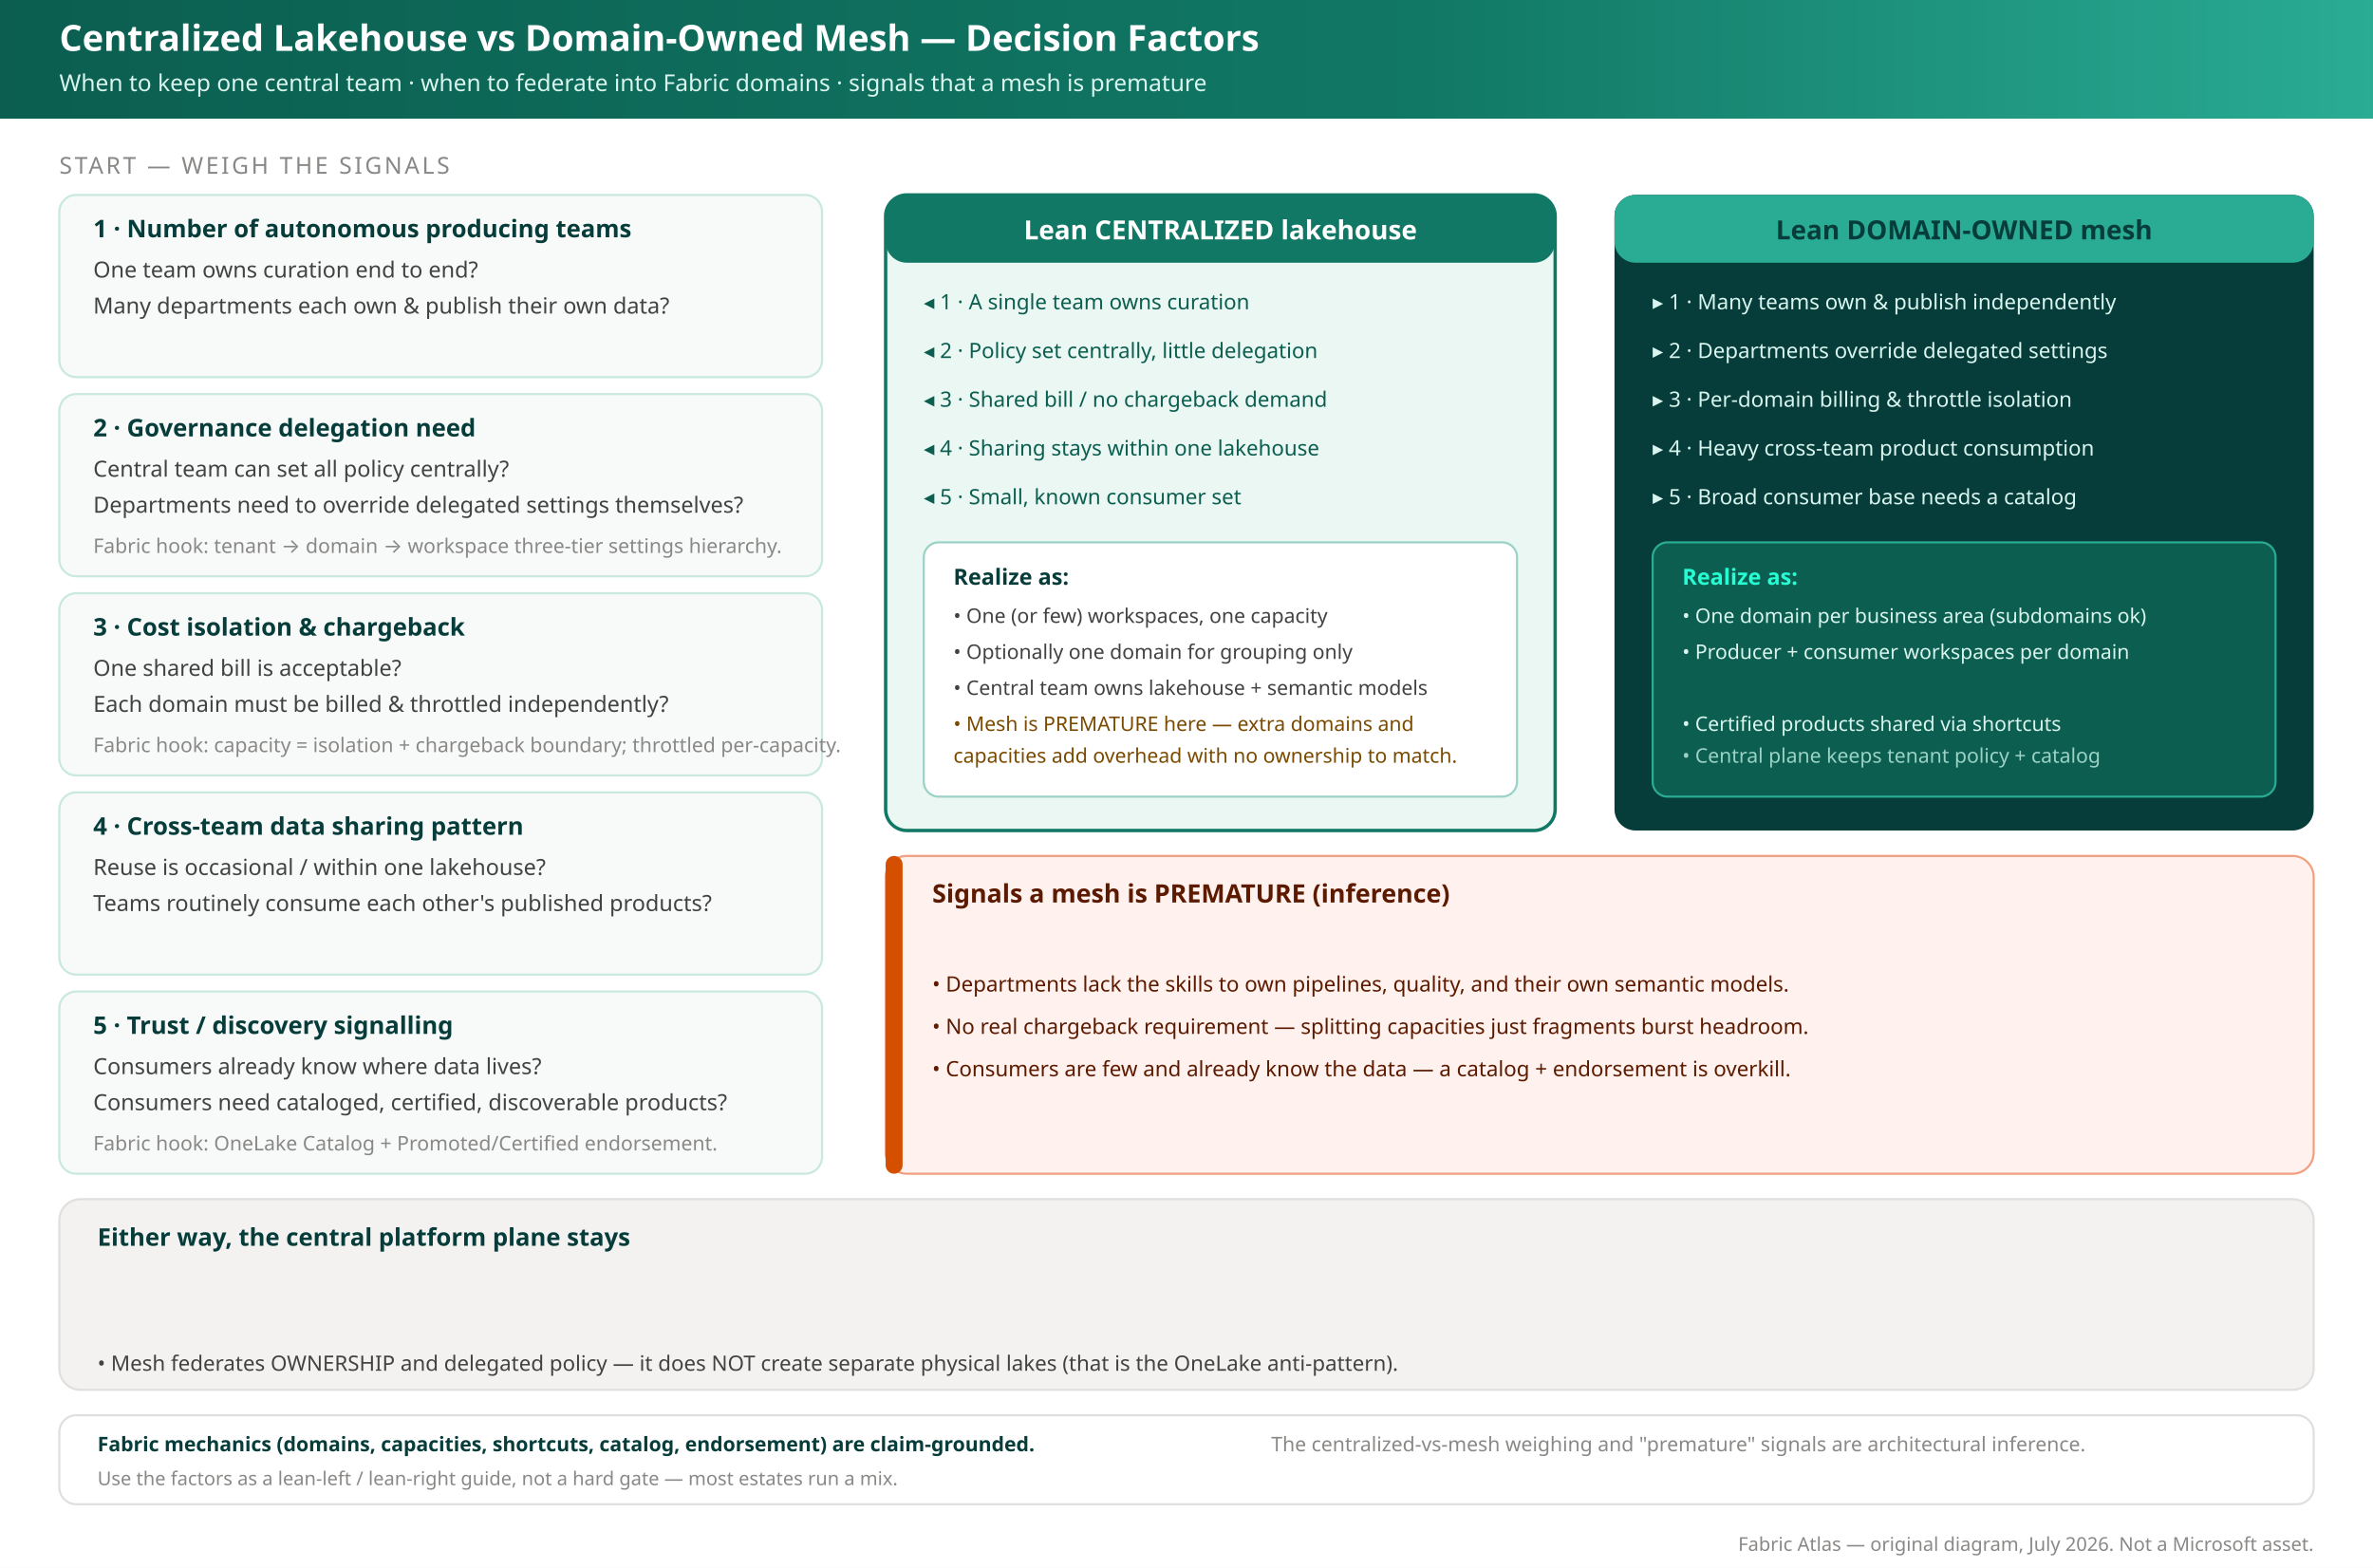
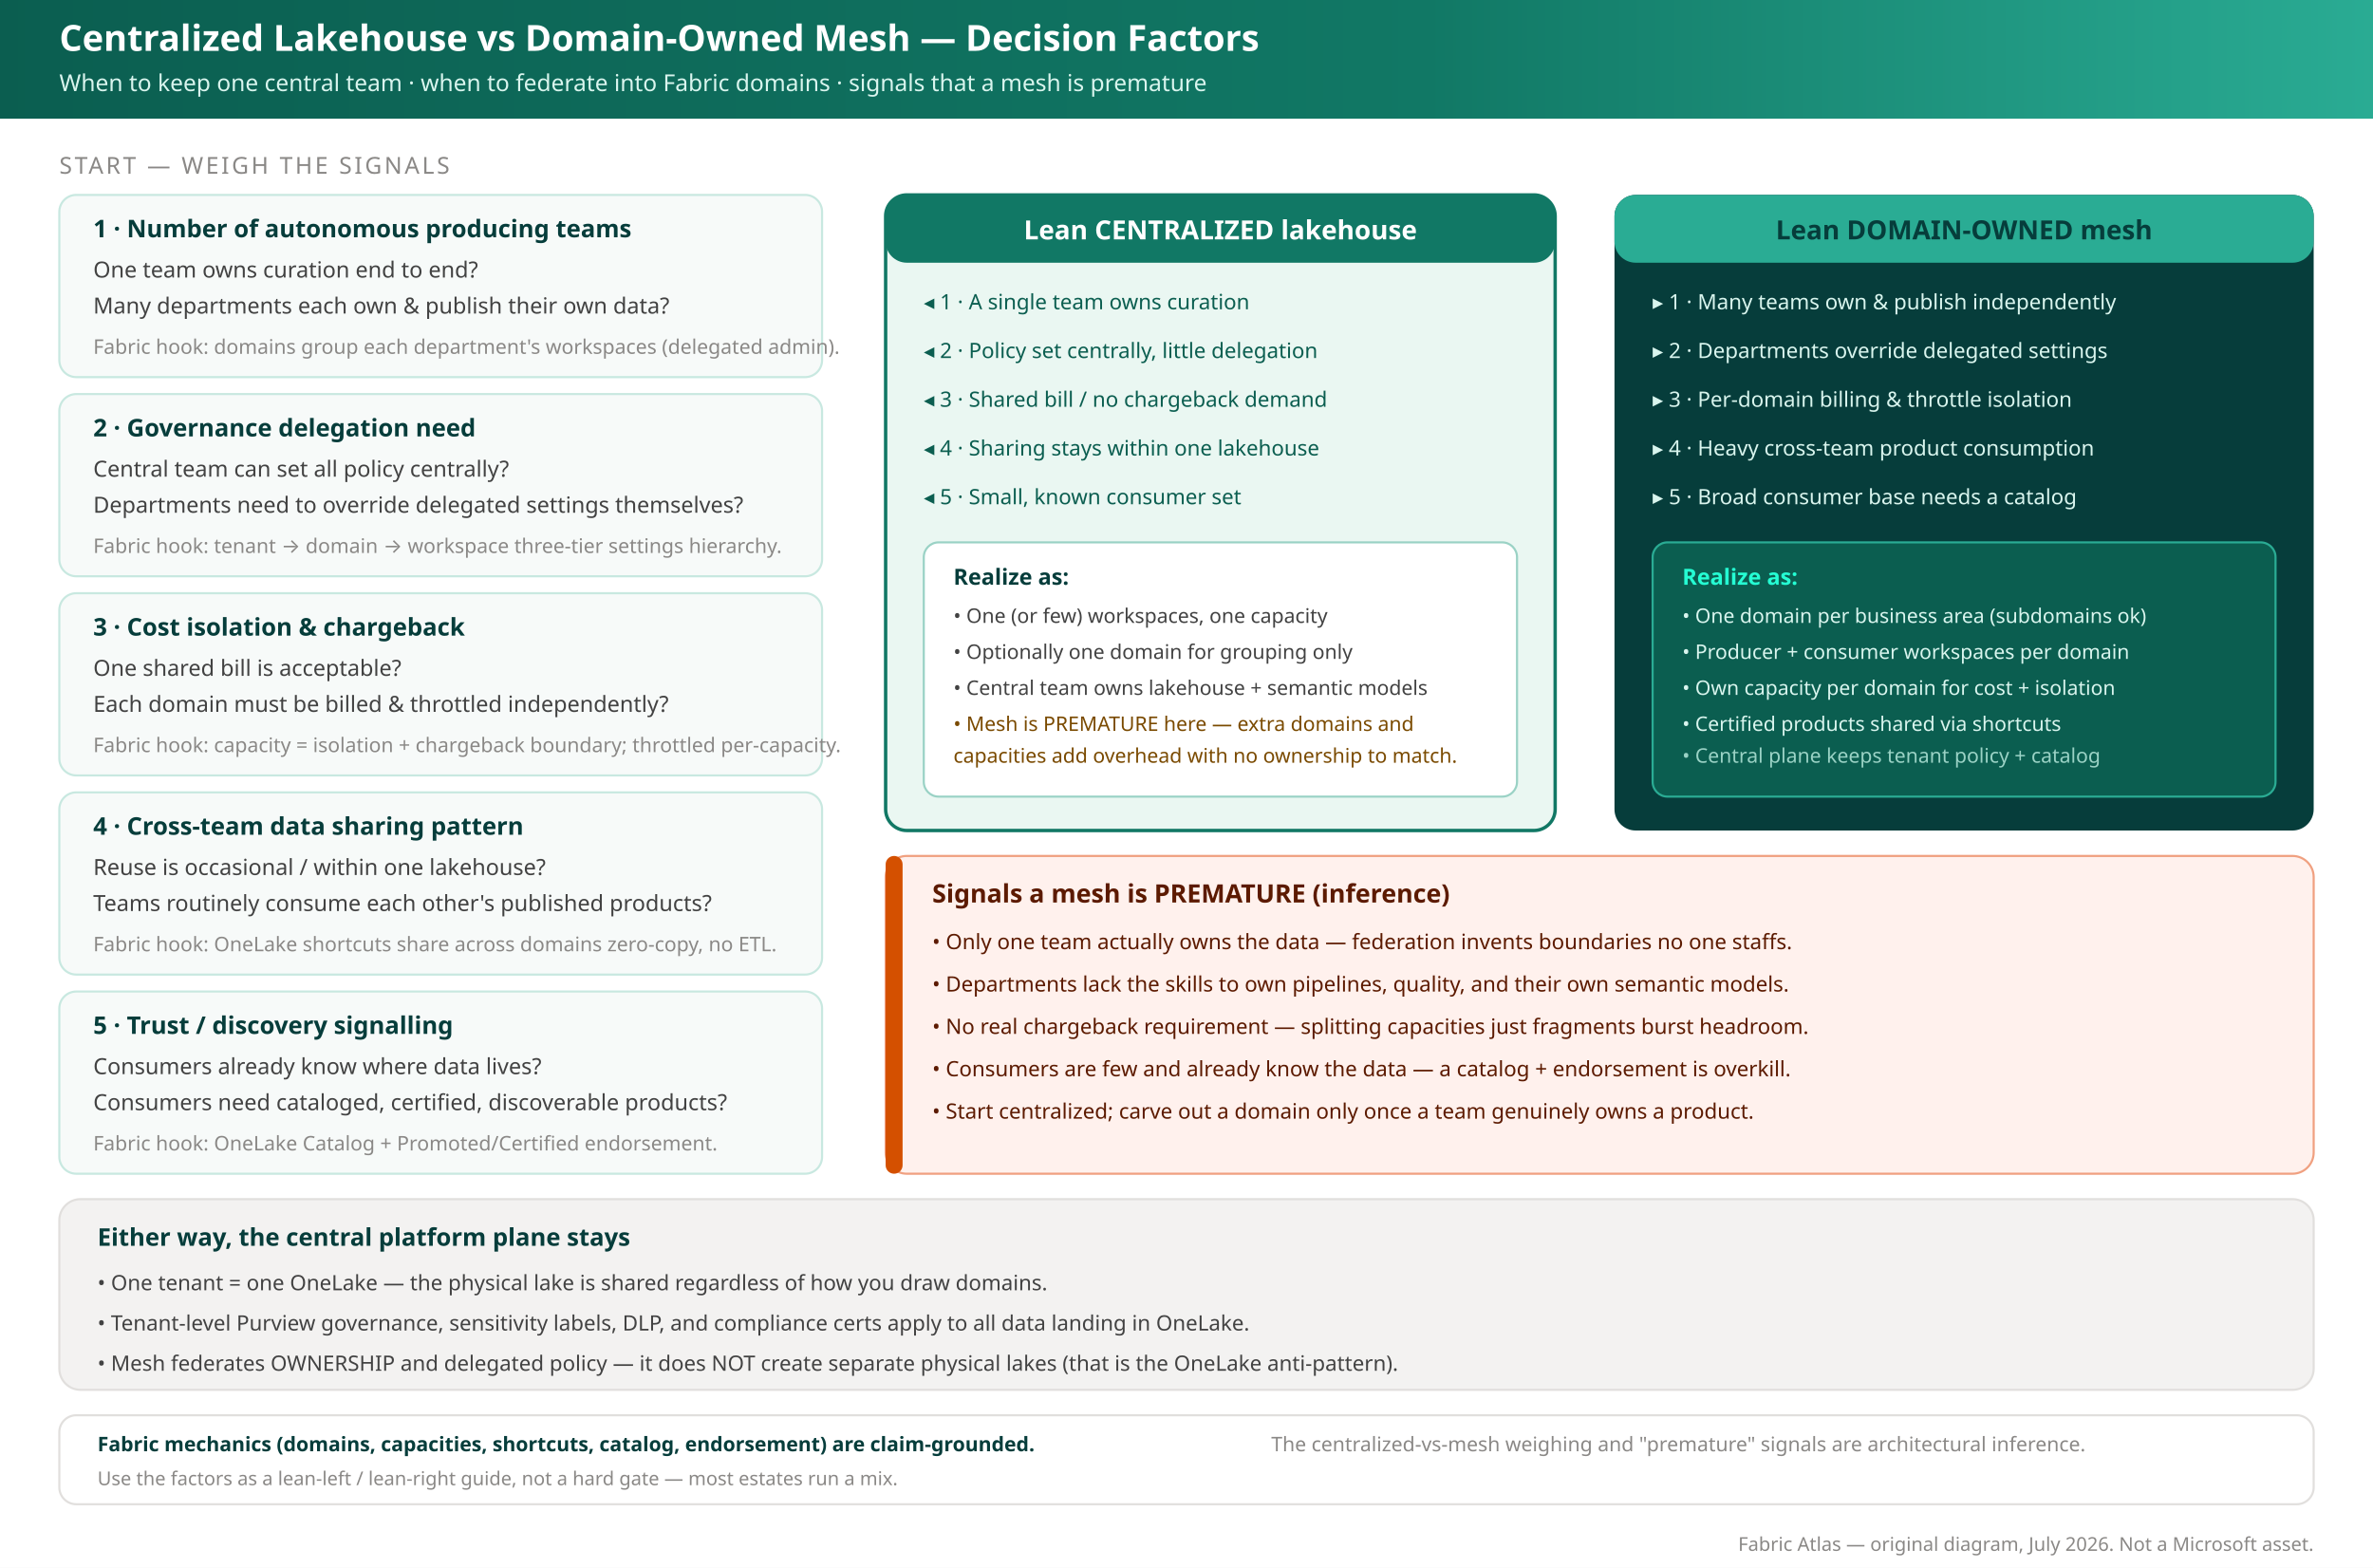
<svg xmlns="http://www.w3.org/2000/svg" viewBox="0 0 1120 740" font-family="Segoe UI, -apple-system, sans-serif" role="img" aria-labelledby="data-mesh-domains-decision-title data-mesh-domains-decision-desc" data-diagram-id="data-mesh-domains-decision">
  <defs>
    <linearGradient id="hdrGrad" x1="0" y1="0" x2="1" y2="0">
      <stop offset="0" stop-color="#0B5E50" />
      <stop offset="0.6" stop-color="#117865" />
      <stop offset="1" stop-color="#2AAC94" />
    </linearGradient>
    <marker id="arr" viewBox="0 0 10 10" refX="8" refY="5" markerWidth="6" markerHeight="6" orient="auto-start-reverse">
      <path d="M0 0 L10 5 L0 10 z" fill="#2AAC94" />
    </marker>
  </defs>
  <rect width="1120" height="740" fill="#FFFFFF" />
  <rect x="0" y="0" width="1120" height="56" fill="url(#hdrGrad)" />
  <text x="28" y="24" font-size="17" font-weight="700" fill="#FFFFFF">Centralized Lakehouse vs Domain-Owned Mesh — Decision Factors</text>
  <text x="28" y="43" font-size="11" fill="#D9F5EE">When to keep one central team · when to federate into Fabric domains · signals that a mesh is premature</text>
  <text x="28" y="82" font-size="11" letter-spacing="1.2" fill="#8A8886">START — WEIGH THE SIGNALS</text>
  <g font-size="10.5">
    <rect x="28" y="92" width="360" height="86" rx="8" fill="#F7FAF9" stroke="#C8E8E0" />
    <text x="44" y="112" font-size="11.5" font-weight="700" fill="#063D3B">1 · Number of autonomous producing teams</text>
    <text x="44" y="131" fill="#424242">One team owns curation end to end?</text>
    <text x="44" y="148" fill="#424242">Many departments each own &amp; publish their own data?</text>
-     <text x="44" y="167" font-size="9.5" fill="#8A8886" data-node-id="domain-model" tabindex="0" aria-label="Fabric domains group workspaces" />
+     <g data-node-id="domain-model" role="group" tabindex="0" aria-label="Fabric domains group workspaces">
+       <rect x="30.0" y="144.0" width="420" height="32" rx="6" fill="#fff" fill-opacity="0.001" pointer-events="all" />
+       <text x="44" y="167" font-size="9.5" fill="#8A8886">Fabric hook: domains group each department's workspaces (delegated admin).</text>
+     </g>
    <rect x="28" y="186" width="360" height="86" rx="8" fill="#F7FAF9" stroke="#C8E8E0" />
    <text x="44" y="206" font-size="11.5" font-weight="700" fill="#063D3B">2 · Governance delegation need</text>
    <text x="44" y="225" fill="#424242">Central team can set all policy centrally?</text>
    <text x="44" y="242" fill="#424242">Departments need to override delegated settings themselves?</text>
    <text x="44" y="261" font-size="9.5" fill="#8A8886">Fabric hook: tenant → domain → workspace three-tier settings hierarchy.</text>
    <rect x="28" y="280" width="360" height="86" rx="8" fill="#F7FAF9" stroke="#C8E8E0" />
    <text x="44" y="300" font-size="11.5" font-weight="700" fill="#063D3B">3 · Cost isolation &amp; chargeback</text>
    <text x="44" y="319" fill="#424242">One shared bill is acceptable?</text>
    <text x="44" y="336" fill="#424242">Each domain must be billed &amp; throttled independently?</text>
    <text x="44" y="355" font-size="9.5" fill="#8A8886">Fabric hook: capacity = isolation + chargeback boundary; throttled per-capacity.</text>
    <rect x="28" y="374" width="360" height="86" rx="8" fill="#F7FAF9" stroke="#C8E8E0" />
    <text x="44" y="394" font-size="11.5" font-weight="700" fill="#063D3B">4 · Cross-team data sharing pattern</text>
    <text x="44" y="413" fill="#424242">Reuse is occasional / within one lakehouse?</text>
    <text x="44" y="430" fill="#424242">Teams routinely consume each other's published products?</text>
-     <text x="44" y="449" font-size="9.5" fill="#8A8886" data-node-id="cross-domain-shortcuts" tabindex="0" aria-label="Cross-domain reads via OneLake shortcuts" />
+     <g data-node-id="cross-domain-shortcuts" role="group" tabindex="0" aria-label="Cross-domain reads via OneLake shortcuts">
+       <rect x="30.0" y="426.0" width="400" height="32" rx="6" fill="#fff" fill-opacity="0.001" pointer-events="all" />
+       <text x="44" y="449" font-size="9.5" fill="#8A8886">Fabric hook: OneLake shortcuts share across domains zero-copy, no ETL.</text>
+     </g>
    <rect x="28" y="468" width="360" height="86" rx="8" fill="#F7FAF9" stroke="#C8E8E0" />
    <text x="44" y="488" font-size="11.5" font-weight="700" fill="#063D3B">5 · Trust / discovery signalling</text>
    <text x="44" y="507" fill="#424242">Consumers already know where data lives?</text>
    <text x="44" y="524" fill="#424242">Consumers need cataloged, certified, discoverable products?</text>
    <text x="44" y="543" font-size="9.5" fill="#8A8886">Fabric hook: OneLake Catalog + Promoted/Certified endorsement.</text>
  </g>
  <rect x="418" y="92" width="316" height="300" rx="10" fill="#EAF7F2" stroke="#117865" stroke-width="1.6" />
  <rect x="418" y="92" width="316" height="32" rx="10" fill="#117865" />
  <text x="576" y="113" text-anchor="middle" font-size="12.5" font-weight="700" fill="#FFFFFF">Lean CENTRALIZED lakehouse</text>
  <g font-size="10" fill="#0B5E50">
    <text x="436" y="146">◂ 1 · A single team owns curation</text>
    <text x="436" y="169">◂ 2 · Policy set centrally, little delegation</text>
    <text x="436" y="192">◂ 3 · Shared bill / no chargeback demand</text>
    <text x="436" y="215">◂ 4 · Sharing stays within one lakehouse</text>
    <text x="436" y="238">◂ 5 · Small, known consumer set</text>
  </g>
  <rect x="436" y="256" width="280" height="120" rx="7" fill="#FFFFFF" stroke="#9AD2C5" />
  <text x="450" y="276" font-size="10.5" font-weight="700" fill="#063D3B">Realize as:</text>
  <text x="450" y="294" font-size="9.5" fill="#424242">• One (or few) workspaces, one capacity</text>
  <text x="450" y="311" font-size="9.5" fill="#424242">• Optionally one domain for grouping only</text>
  <text x="450" y="328" font-size="9.5" fill="#424242">• Central team owns lakehouse + semantic models</text>
  <text x="450" y="345" font-size="9.5" fill="#7A4A00">• Mesh is PREMATURE here — extra domains and</text>
  <text x="450" y="360" font-size="9.5" fill="#7A4A00">  capacities add overhead with no ownership to match.</text>
  <rect x="762" y="92" width="330" height="300" rx="10" fill="#063D3B" />
  <rect x="762" y="92" width="330" height="32" rx="10" fill="#2AAC94" />
  <text x="927" y="113" text-anchor="middle" font-size="12.5" font-weight="700" fill="#063D3B">Lean DOMAIN-OWNED mesh</text>
  <g font-size="10" fill="#D9F5EE">
    <text x="780" y="146">▸ 1 · Many teams own &amp; publish independently</text>
    <text x="780" y="169">▸ 2 · Departments override delegated settings</text>
    <text x="780" y="192">▸ 3 · Per-domain billing &amp; throttle isolation</text>
    <text x="780" y="215">▸ 4 · Heavy cross-team product consumption</text>
    <text x="780" y="238">▸ 5 · Broad consumer base needs a catalog</text>
  </g>
  <rect x="780" y="256" width="294" height="120" rx="7" fill="#0B5E50" stroke="#2AAC94" />
  <text x="794" y="276" font-size="10.5" font-weight="700" fill="#25FFD4">Realize as:</text>
  <text x="794" y="294" font-size="9.5" fill="#D9F5EE">• One domain per business area (subdomains ok)</text>
  <text x="794" y="311" font-size="9.5" fill="#D9F5EE">• Producer + consumer workspaces per domain</text>
-   <text x="794" y="328" font-size="9.5" fill="#D9F5EE" data-node-id="capacity-split-question" tabindex="0" aria-label="Split capacity per domain?" />
+   <g data-node-id="capacity-split-question" role="group" tabindex="0" aria-label="Split capacity per domain?">
+     <rect x="780.0" y="305.0" width="273" height="32" rx="6" fill="#fff" fill-opacity="0.001" pointer-events="all" />
+     <text x="794" y="328" font-size="9.5" fill="#D9F5EE">• Own capacity per domain for cost + isolation</text>
+   </g>
  <text x="794" y="345" font-size="9.5" fill="#D9F5EE">• Certified products shared via shortcuts</text>
  <text x="794" y="360" font-size="9.5" fill="#9AD2C5">• Central plane keeps tenant policy + catalog</text>
  <rect x="418" y="404" width="674" height="150" rx="10" fill="#FFF1ED" stroke="#F0A080" />
  <rect x="418" y="404" width="8" height="150" rx="4" fill="#D45000" />
  <text x="440" y="426" font-size="12" font-weight="700" fill="#5C1A00">Signals a mesh is PREMATURE (inference)</text>
  <g font-size="10" fill="#5C1A00">
-     <text x="440" y="448" data-node-id="ownership-question" tabindex="0" aria-label="Does real ownership pressure exist?" />
+     <g data-node-id="ownership-question" role="group" tabindex="0" aria-label="Does real ownership pressure exist?">
+       <rect x="426.0" y="425.0" width="420" height="32" rx="6" fill="#fff" fill-opacity="0.001" pointer-events="all" />
+       <text x="440" y="448">• Only one team actually owns the data — federation invents boundaries no one staffs.</text>
+     </g>
    <text x="440" y="468">• Departments lack the skills to own pipelines, quality, and their own semantic models.</text>
    <text x="440" y="488">• No real chargeback requirement — splitting capacities just fragments burst headroom.</text>
    <text x="440" y="508">• Consumers are few and already know the data — a catalog + endorsement is overkill.</text>
-     <text x="440" y="528" data-node-id="centralized-lakehouse" tabindex="0" aria-label="Centralized lakehouse, one team" />
+     <g data-node-id="centralized-lakehouse" role="group" tabindex="0" aria-label="Centralized lakehouse, one team">
+       <rect x="426.0" y="505.0" width="420" height="32" rx="6" fill="#fff" fill-opacity="0.001" pointer-events="all" />
+       <text x="440" y="528">• Start centralized; carve out a domain only once a team genuinely owns a product.</text>
+     </g>
  </g>
  <rect x="28" y="566" width="1064" height="90" rx="10" fill="#F3F2F1" stroke="#E1DFDD" />
  <text x="46" y="588" font-size="11.5" font-weight="700" fill="#063D3B">Either way, the central platform plane stays</text>
  <g font-size="10" fill="#424242">
-     <text x="46" y="609" data-node-id="governance-maturity-question" tabindex="0" aria-label="Is tenant governance mature enough to delegate?" />
-     <text x="46" y="628" data-node-id="premature-delegation-warning" tabindex="0" aria-label="Trap: domains without governance baseline" />
+     <g data-node-id="governance-maturity-question" role="group" tabindex="0" aria-label="Is tenant governance mature enough to delegate?">
+       <rect x="32.0" y="586.0" width="420" height="32" rx="6" fill="#fff" fill-opacity="0.001" pointer-events="all" />
+       <text x="46" y="609">• One tenant = one OneLake — the physical lake is shared regardless of how you draw domains.</text>
+     </g>
+     <g data-node-id="premature-delegation-warning" role="group" tabindex="0" aria-label="Trap: domains without governance baseline">
+       <rect x="32.0" y="605.0" width="420" height="32" rx="6" fill="#fff" fill-opacity="0.001" pointer-events="all" />
+       <text x="46" y="628">• Tenant-level Purview governance, sensitivity labels, DLP, and compliance certs apply to all data landing in OneLake.</text>
+     </g>
    <text x="46" y="647">• Mesh federates OWNERSHIP and delegated policy — it does NOT create separate physical lakes (that is the OneLake anti-pattern).</text>
  </g>
  <rect x="28" y="668" width="1064" height="42" rx="8" fill="#FFFFFF" stroke="#E1DFDD" />
  <text x="46" y="685" font-size="9.5" font-weight="600" fill="#063D3B">Fabric mechanics (domains, capacities, shortcuts, catalog, endorsement) are claim-grounded.</text>
  <text x="600" y="685" font-size="9.5" fill="#8A8886">The centralized-vs-mesh weighing and "premature" signals are architectural inference.</text>
  <text x="46" y="701" font-size="9" fill="#8A8886">Use the factors as a lean-left / lean-right guide, not a hard gate — most estates run a mix.</text>
  <text x="1092" y="732" text-anchor="end" font-size="9" fill="#8A8886">Fabric Atlas — original diagram, July 2026. Not a Microsoft asset.</text>
</svg>
